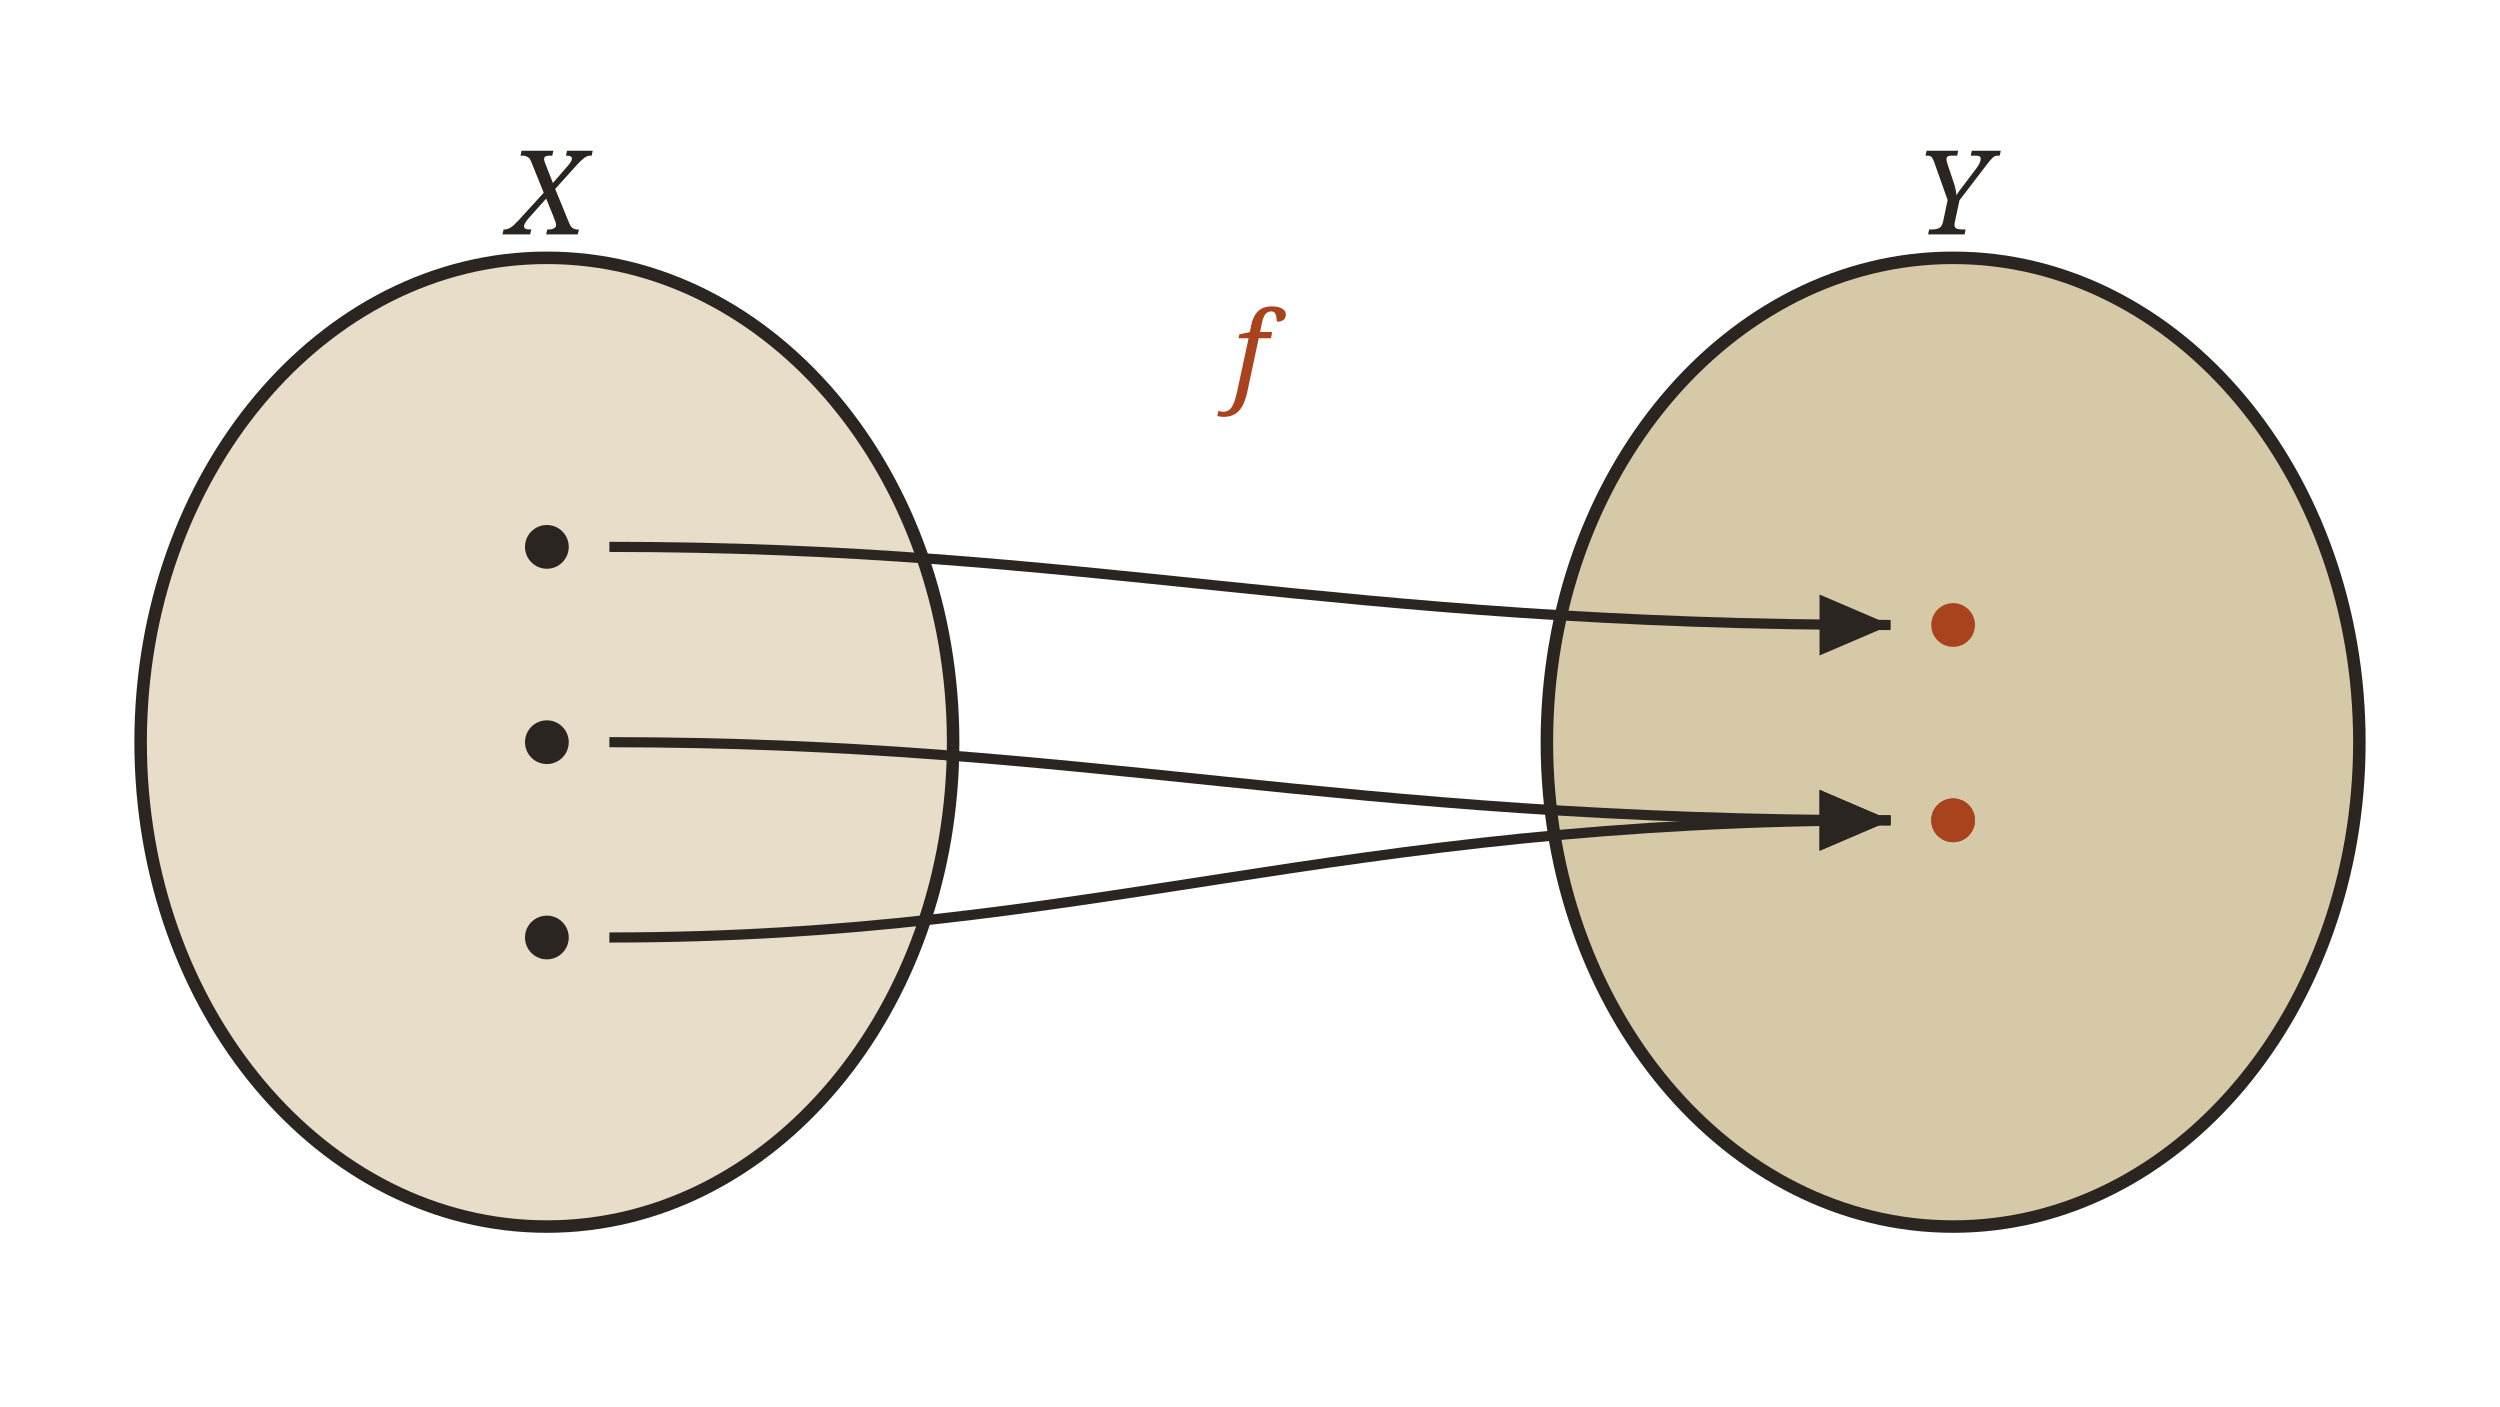
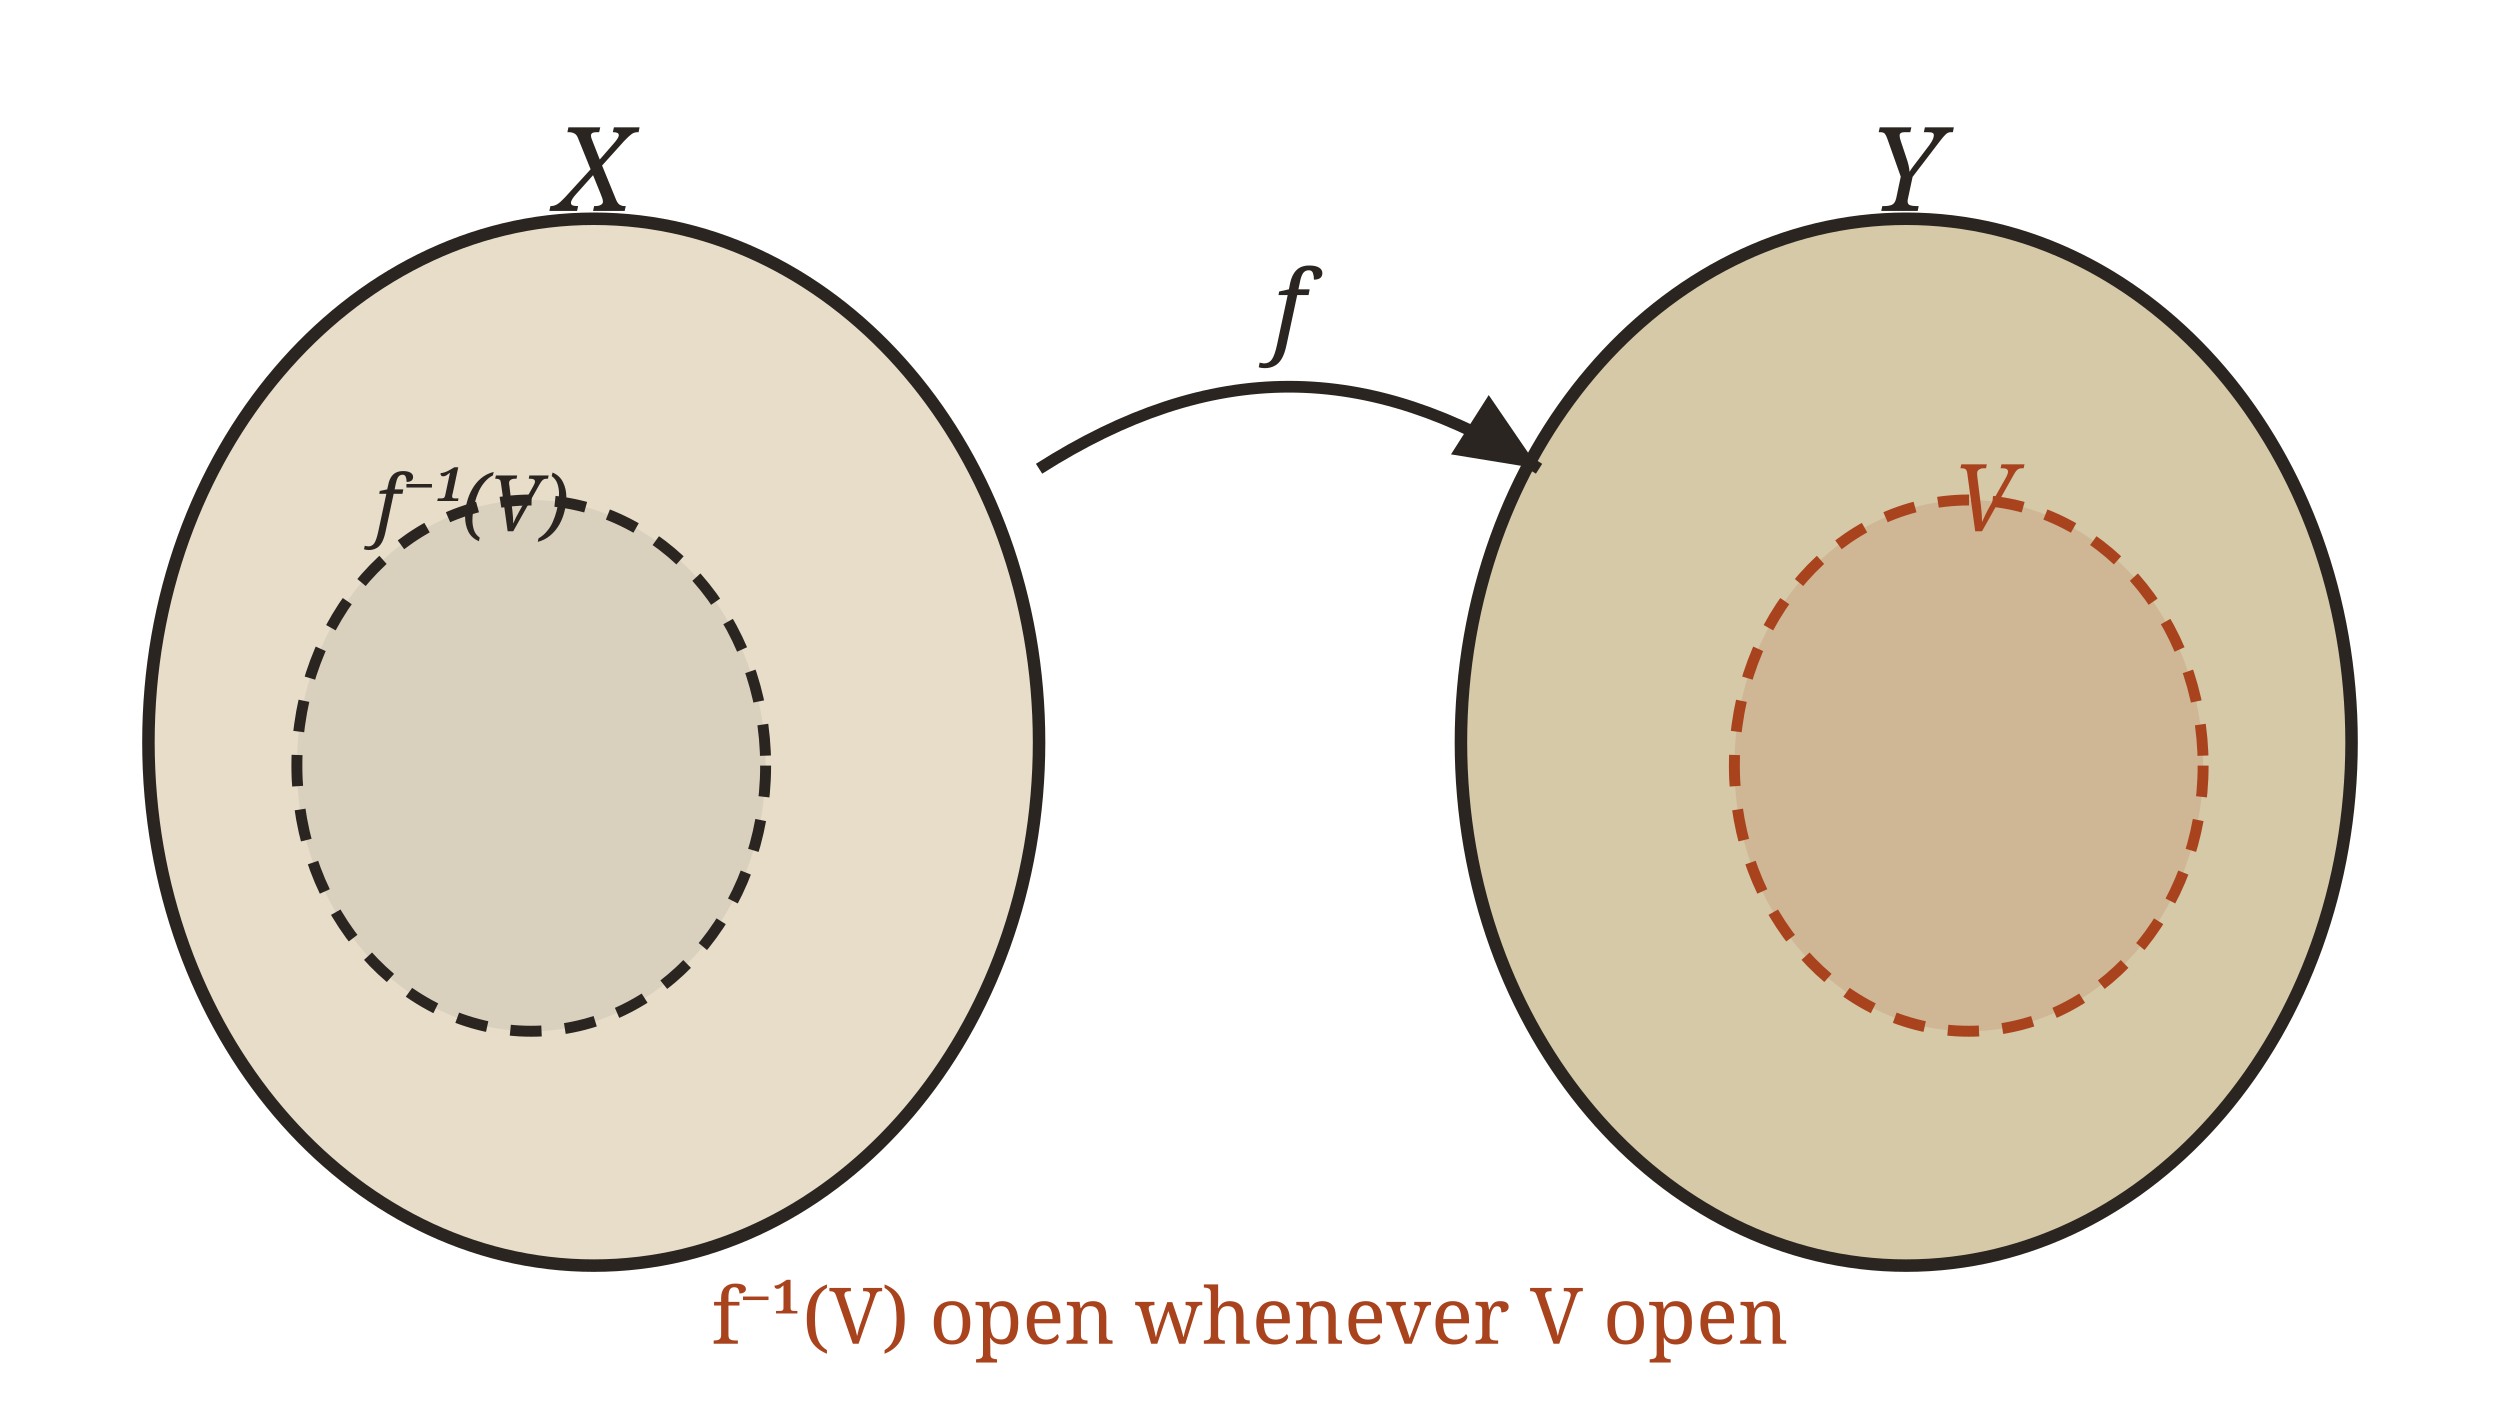
<svg xmlns="http://www.w3.org/2000/svg" viewBox="0 0 320 180" font-family="'Newsreader',Georgia,serif" role="img">
  <defs>
    <marker id="ar" markerWidth="9" markerHeight="9" refX="7" refY="3" orient="auto">
      <path d="M0,0 L7,3 L0,6 Z" fill="var(--dia-ink,#2a2520)" />
    </marker>
    <marker id="ara" markerWidth="9" markerHeight="9" refX="7" refY="3" orient="auto">
      <path d="M0,0 L7,3 L0,6 Z" fill="var(--dia-acc,#a8431d)" />
    </marker>
  </defs>
-   <ellipse cx="70" cy="95" rx="52" ry="62" fill="var(--dia-fill,#e7ddc9)" stroke="var(--dia-ink,#2a2520)" stroke-width="1.6" />
-   <ellipse cx="250" cy="95" rx="52" ry="62" fill="var(--dia-fil2,#d6c9a8)" stroke="var(--dia-ink,#2a2520)" stroke-width="1.6" />
-   <text x="70" y="30" font-size="15" fill="var(--dia-ink,#2a2520)" text-anchor="middle" font-weight="normal" font-style="italic">X</text>
-   <text x="250" y="30" font-size="15" fill="var(--dia-ink,#2a2520)" text-anchor="middle" font-weight="normal" font-style="italic">Y</text>
-   <circle cx="70" cy="70" r="2.8" fill="var(--dia-ink,#2a2520)" />
-   <circle cx="250" cy="80" r="2.8" fill="var(--dia-acc,#a8431d)" />
-   <path d="M78,70 C140,70 170,80 242,80" fill="none" stroke="var(--dia-ink,#2a2520)" stroke-width="1.3" marker-end="url(#ar)" />
-   <circle cx="70" cy="95" r="2.8" fill="var(--dia-ink,#2a2520)" />
-   <circle cx="250" cy="105" r="2.8" fill="var(--dia-acc,#a8431d)" />
-   <path d="M78,95 C140,95 170,105 242,105" fill="none" stroke="var(--dia-ink,#2a2520)" stroke-width="1.3" marker-end="url(#ar)" />
-   <circle cx="70" cy="120" r="2.8" fill="var(--dia-ink,#2a2520)" />
-   <circle cx="250" cy="105" r="2.8" fill="var(--dia-acc,#a8431d)" />
-   <path d="M78,120 C140,120 170,105 242,105" fill="none" stroke="var(--dia-ink,#2a2520)" stroke-width="1.3" marker-end="url(#ar)" />
-   <text x="160" y="50" font-size="14" fill="var(--dia-acc,#a8431d)" text-anchor="middle" font-weight="normal" font-style="italic">f</text>
+   <ellipse cx="76" cy="95" rx="57" ry="67" fill="var(--dia-fill,#e7ddc9)" stroke="var(--dia-ink,#2a2520)" stroke-width="1.6" />
+   <text x="76" y="27" font-size="15" fill="var(--dia-ink,#2a2520)" text-anchor="middle" font-style="italic">X</text>
+   <ellipse cx="244" cy="95" rx="57" ry="67" fill="var(--dia-fil2,#d6c9a8)" stroke="var(--dia-ink,#2a2520)" stroke-width="1.6" />
+   <text x="244" y="27" font-size="15" fill="var(--dia-ink,#2a2520)" text-anchor="middle" font-style="italic">Y</text>
+   <ellipse cx="252" cy="98" rx="30" ry="34" fill="var(--dia-acc,#a8431d)" fill-opacity="0.13" stroke="var(--dia-acc,#a8431d)" stroke-width="1.4" stroke-dasharray="4,3" />
+   <text x="254" y="68" font-size="12" fill="var(--dia-acc,#a8431d)" text-anchor="middle" font-style="italic">V</text>
+   <ellipse cx="68" cy="98" rx="30" ry="34" fill="var(--dia-ink,#2a2520)" fill-opacity="0.07" stroke="var(--dia-ink,#2a2520)" stroke-width="1.4" stroke-dasharray="4,3" />
+   <text x="48" y="68" font-size="10" fill="var(--dia-ink,#2a2520)" font-style="italic">f⁻¹(V)</text>
+   <path d="M133,60 C155,46 175,46 197,60" fill="none" stroke="var(--dia-ink,#2a2520)" stroke-width="1.5" marker-end="url(#ar)" />
+   <text x="165" y="44" font-size="13" fill="var(--dia-ink,#2a2520)" text-anchor="middle" font-style="italic">f</text>
+   <text x="160" y="172" font-size="10" fill="var(--dia-acc,#a8431d)" text-anchor="middle">f⁻¹(V) open whenever V open</text>
</svg>
